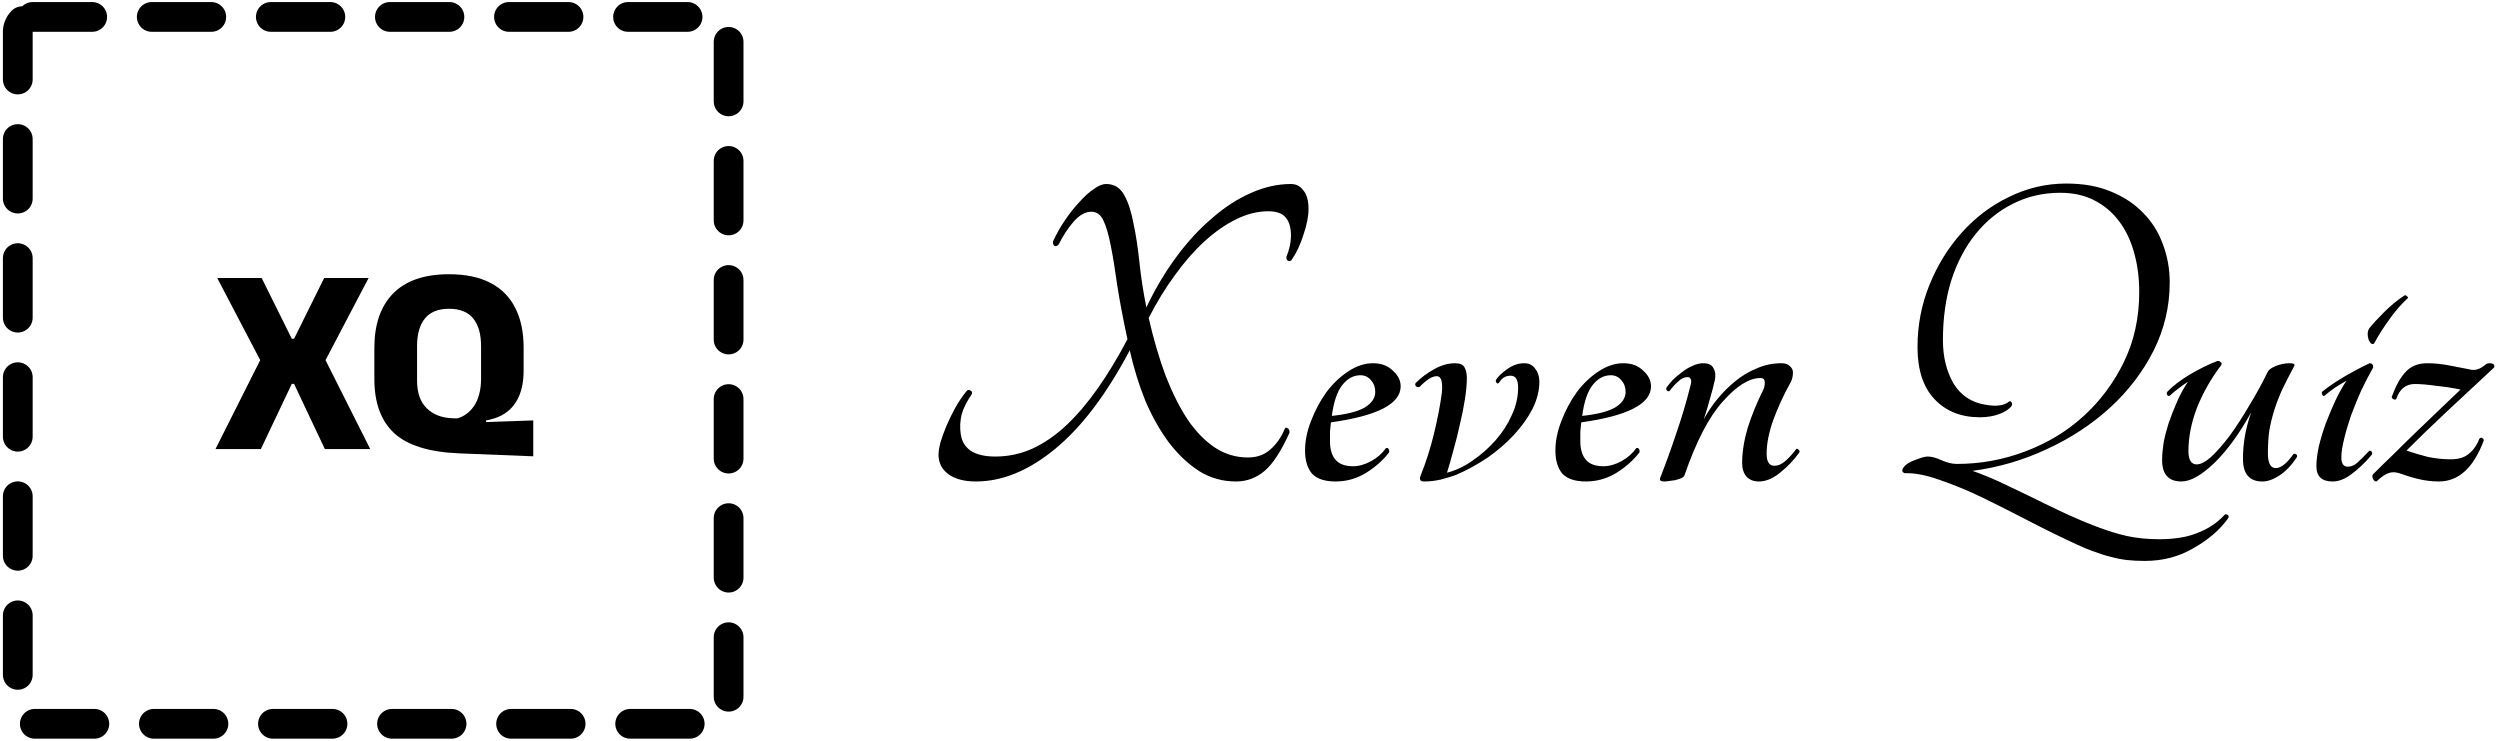
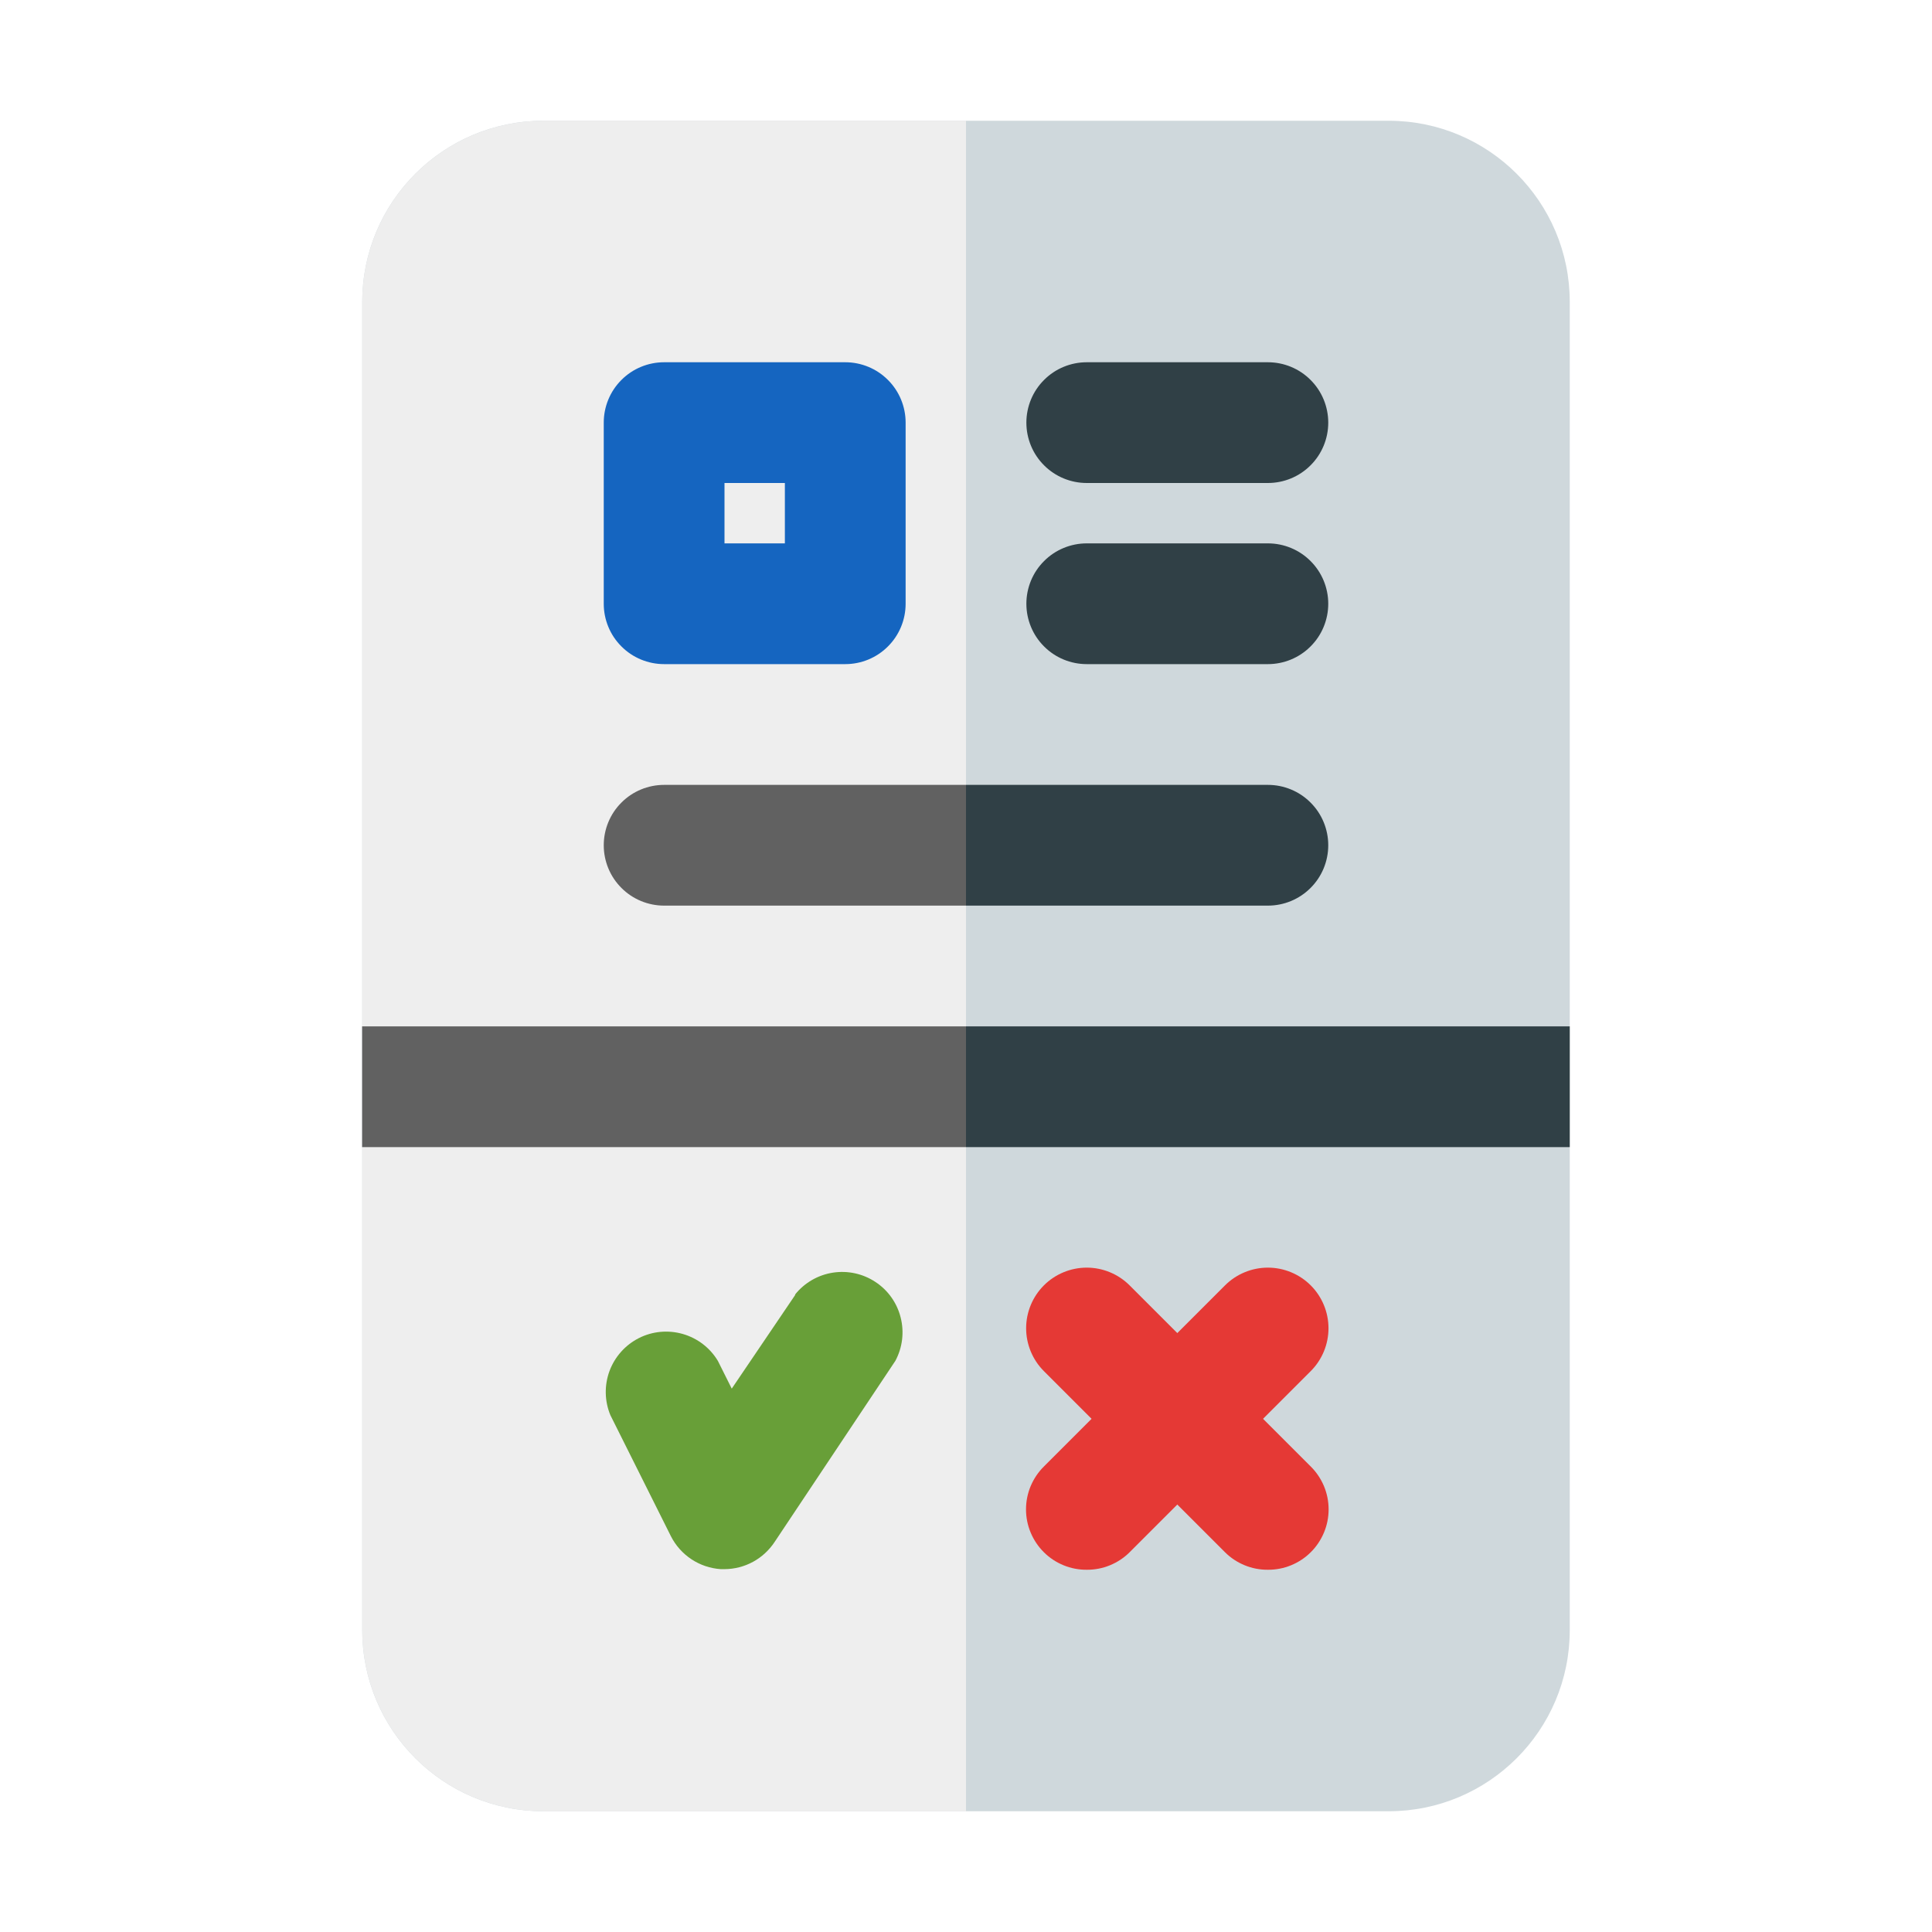
- <svg xmlns="http://www.w3.org/2000/svg" width="270" height="80" viewBox="0 0 270 80" fill="none">
-   <path d="M28.173 48.5H23.271L28.346 38.408V39.362L23.459 30.022H28.26L31.513 36.586H31.759L35.012 30.022H39.812L34.911 39.362V38.408L39.986 48.5H35.084L31.759 41.459H31.513L28.173 48.5ZM57.593 45.406V49.281L49.583 48.963C46.335 48.828 43.998 48.1 42.571 46.779C41.144 45.459 40.431 43.507 40.431 40.924V37.569C40.431 35.034 41.106 33.078 42.455 31.699C43.814 30.311 45.829 29.617 48.499 29.617C50.273 29.617 51.757 29.926 52.952 30.543C54.148 31.159 55.044 32.061 55.642 33.246C56.249 34.422 56.552 35.858 56.552 37.555V40.056C56.552 40.866 56.456 41.584 56.263 42.211C56.08 42.828 55.81 43.358 55.454 43.801C55.107 44.235 54.682 44.587 54.181 44.857C53.68 45.117 53.116 45.3 52.49 45.406V45.58L57.593 45.406ZM48.904 45.175L49.381 45.189C49.757 45.083 50.099 44.914 50.407 44.683C50.716 44.452 50.986 44.163 51.217 43.816C51.449 43.468 51.627 43.054 51.752 42.572C51.887 42.081 51.955 41.526 51.955 40.909V37.382C51.955 36.08 51.67 35.083 51.102 34.389C50.533 33.694 49.665 33.347 48.499 33.347C47.333 33.347 46.465 33.694 45.896 34.389C45.328 35.083 45.043 36.08 45.043 37.382V41.112C45.043 42.413 45.39 43.406 46.084 44.09C46.778 44.775 47.718 45.136 48.904 45.175Z" fill="currentColor" />
-   <rect x="1.921" y="1.828" width="76.769" height="76.343" rx="1.607" stroke="currentColor" stroke-width="3.213" stroke-linecap="round" stroke-dasharray="6.43 6.43" />
-   <path d="M139.424 19.873C139.99 19.873 140.439 20.106 140.771 20.572C141.137 21.004 141.32 21.669 141.32 22.567C141.32 23.365 141.137 24.297 140.771 25.361C140.439 26.425 140.006 27.34 139.474 28.105C139.341 28.204 139.208 28.221 139.075 28.154C138.975 28.055 138.925 27.922 138.925 27.755C139.258 26.957 139.424 26.192 139.424 25.461C139.424 24.596 139.241 23.947 138.876 23.515C138.51 23.049 137.878 22.817 136.98 22.817C135.849 22.817 134.702 23.099 133.538 23.665C132.374 24.23 131.226 25.028 130.096 26.059C128.998 27.057 127.934 28.271 126.903 29.701C125.872 31.098 124.924 32.644 124.059 34.34C124.592 36.668 125.207 38.764 125.905 40.626C126.637 42.488 127.435 44.068 128.3 45.365C129.198 46.662 130.179 47.66 131.243 48.358C132.307 49.057 133.488 49.406 134.785 49.406C135.749 49.406 136.548 49.123 137.179 48.558C137.845 47.992 138.377 47.228 138.776 46.263C138.876 46.163 138.975 46.163 139.075 46.263C139.208 46.33 139.275 46.479 139.275 46.712C138.377 48.708 137.479 50.088 136.581 50.853C135.683 51.617 134.652 52 133.488 52C132.058 52 130.744 51.634 129.547 50.903C128.35 50.138 127.252 49.107 126.254 47.81C125.29 46.513 124.442 45.016 123.71 43.32C123.012 41.59 122.446 39.761 122.014 37.832C119.52 42.555 116.843 46.097 113.982 48.458C111.122 50.819 108.262 52 105.402 52C104.138 52 103.141 51.734 102.409 51.202C101.711 50.67 101.361 49.971 101.361 49.107C101.361 48.774 101.428 48.342 101.561 47.81C101.727 47.244 101.943 46.646 102.209 46.014C102.475 45.382 102.791 44.733 103.157 44.068C103.523 43.403 103.939 42.788 104.404 42.222C104.504 42.089 104.637 42.073 104.803 42.172C104.97 42.239 105.02 42.372 104.953 42.572C104.421 43.337 104.055 44.068 103.856 44.767C103.689 45.465 103.656 46.163 103.756 46.862C103.856 47.627 104.205 48.225 104.803 48.658C105.435 49.09 106.333 49.306 107.497 49.306C108.894 49.306 110.224 49.023 111.488 48.458C112.785 47.859 114.016 47.011 115.18 45.914C116.344 44.816 117.474 43.486 118.572 41.923C119.669 40.36 120.734 38.597 121.765 36.635C121.299 34.473 120.933 32.544 120.667 30.848C120.434 29.152 120.202 27.722 119.969 26.558C119.736 25.361 119.47 24.446 119.171 23.814C118.871 23.183 118.439 22.867 117.874 22.867C117.208 22.867 116.56 23.232 115.928 23.964C115.329 24.663 114.797 25.477 114.332 26.409C114.165 26.575 114.016 26.625 113.883 26.558C113.75 26.458 113.7 26.292 113.733 26.059C114.099 25.261 114.531 24.496 115.03 23.765C115.529 23.033 116.044 22.384 116.577 21.819C117.109 21.22 117.624 20.755 118.123 20.422C118.622 20.056 119.071 19.873 119.47 19.873C120.335 19.873 120.983 20.273 121.415 21.071C121.848 21.836 122.18 22.85 122.413 24.114C122.679 25.344 122.895 26.758 123.062 28.354C123.228 29.95 123.477 31.563 123.81 33.193C124.741 31.231 125.805 29.435 127.003 27.805C128.2 26.176 129.48 24.779 130.844 23.615C132.207 22.418 133.604 21.503 135.034 20.871C136.498 20.206 137.961 19.873 139.424 19.873ZM151.271 41.724C151.271 43.619 148.76 44.916 143.738 45.615C143.705 45.947 143.672 46.28 143.639 46.612C143.639 46.945 143.639 47.294 143.639 47.66C143.639 48.525 143.838 49.19 144.237 49.655C144.636 50.121 145.268 50.354 146.133 50.354C146.765 50.354 147.413 50.171 148.078 49.805C148.744 49.439 149.276 48.974 149.675 48.408C149.808 48.342 149.908 48.375 149.974 48.508C150.041 48.608 150.057 48.724 150.024 48.857C149.359 49.722 148.511 50.47 147.48 51.102C146.482 51.701 145.401 52 144.237 52C143.073 52 142.225 51.717 141.693 51.152C141.194 50.553 140.945 49.722 140.945 48.658C140.945 47.627 141.161 46.562 141.593 45.465C142.026 44.334 142.574 43.303 143.239 42.372C143.938 41.441 144.719 40.693 145.584 40.127C146.482 39.529 147.38 39.229 148.278 39.229C149.176 39.229 149.891 39.495 150.423 40.027C150.988 40.526 151.271 41.092 151.271 41.724ZM146.931 40.526C146.166 40.526 145.501 40.892 144.936 41.624C144.403 42.322 144.038 43.42 143.838 44.916C145.434 44.75 146.615 44.451 147.38 44.018C148.145 43.553 148.527 42.987 148.527 42.322C148.527 41.823 148.378 41.407 148.078 41.075C147.779 40.709 147.397 40.526 146.931 40.526ZM157.223 51.302C156.757 51.468 156.208 51.634 155.576 51.8C154.978 51.934 154.379 52 153.781 52C153.381 52 153.265 51.784 153.431 51.352C153.997 49.955 154.479 48.441 154.878 46.812C155.277 45.149 155.56 43.669 155.726 42.372C155.826 41.208 155.643 40.626 155.177 40.626C154.679 40.626 154.063 41.008 153.332 41.773C153.165 41.84 153.032 41.823 152.933 41.724C152.833 41.624 152.816 41.507 152.883 41.374C153.481 40.776 154.146 40.277 154.878 39.878C155.643 39.445 156.408 39.229 157.173 39.229C157.672 39.229 158.004 39.379 158.171 39.678C158.337 39.977 158.42 40.36 158.42 40.825C158.42 41.457 158.353 42.206 158.22 43.07C158.087 43.935 157.904 44.85 157.672 45.814C157.472 46.745 157.239 47.676 156.973 48.608C156.74 49.506 156.508 50.321 156.275 51.052C157.206 50.819 158.121 50.387 159.019 49.755C159.95 49.123 160.781 48.392 161.513 47.56C162.245 46.729 162.827 45.831 163.259 44.866C163.725 43.869 163.957 42.871 163.957 41.873C163.957 41.008 163.691 40.576 163.159 40.576C162.86 40.576 162.61 40.643 162.411 40.776C162.245 40.875 162.062 41.075 161.862 41.374C161.762 41.441 161.679 41.424 161.613 41.324C161.546 41.225 161.53 41.125 161.563 41.025C161.796 40.659 162.195 40.277 162.76 39.878C163.359 39.445 163.974 39.229 164.606 39.229C165.138 39.229 165.537 39.429 165.803 39.828C166.102 40.194 166.252 40.659 166.252 41.225C166.252 42.189 166.003 43.17 165.504 44.168C165.005 45.132 164.34 46.064 163.508 46.962C162.677 47.859 161.712 48.691 160.615 49.456C159.517 50.188 158.387 50.803 157.223 51.302ZM178.309 41.724C178.309 43.619 175.798 44.916 170.776 45.615C170.743 45.947 170.71 46.28 170.676 46.612C170.676 46.945 170.676 47.294 170.676 47.66C170.676 48.525 170.876 49.19 171.275 49.655C171.674 50.121 172.306 50.354 173.171 50.354C173.803 50.354 174.451 50.171 175.116 49.805C175.781 49.439 176.313 48.974 176.713 48.408C176.846 48.342 176.945 48.375 177.012 48.508C177.078 48.608 177.095 48.724 177.062 48.857C176.397 49.722 175.549 50.47 174.518 51.102C173.52 51.701 172.439 52 171.275 52C170.111 52 169.263 51.717 168.731 51.152C168.232 50.553 167.983 49.722 167.983 48.658C167.983 47.627 168.199 46.562 168.631 45.465C169.063 44.334 169.612 43.303 170.277 42.372C170.976 41.441 171.757 40.693 172.622 40.127C173.52 39.529 174.418 39.229 175.316 39.229C176.214 39.229 176.929 39.495 177.461 40.027C178.026 40.526 178.309 41.092 178.309 41.724ZM173.969 40.526C173.204 40.526 172.539 40.892 171.973 41.624C171.441 42.322 171.075 43.42 170.876 44.916C172.472 44.75 173.653 44.451 174.418 44.018C175.183 43.553 175.565 42.987 175.565 42.322C175.565 41.823 175.416 41.407 175.116 41.075C174.817 40.709 174.434 40.526 173.969 40.526ZM193.988 48.508C194.055 48.441 194.138 48.458 194.238 48.558C194.338 48.624 194.371 48.724 194.338 48.857C193.739 49.689 193.04 50.42 192.242 51.052C191.477 51.684 190.712 52 189.948 52C189.382 52 188.933 51.817 188.601 51.451C188.301 51.085 188.152 50.603 188.152 50.005C188.152 48.841 188.351 47.577 188.75 46.213C189.183 44.85 189.748 43.469 190.446 42.073C190.546 41.84 190.596 41.59 190.596 41.324C190.596 40.992 190.446 40.825 190.147 40.825C188.917 40.825 187.553 41.674 186.056 43.37C184.56 45.033 183.18 47.693 181.916 51.352C181.883 51.451 181.766 51.551 181.567 51.651C181.4 51.717 181.201 51.784 180.968 51.85C180.735 51.884 180.502 51.917 180.27 51.95C180.037 51.983 179.854 52 179.721 52C179.555 52 179.422 51.967 179.322 51.9C179.255 51.834 179.255 51.717 179.322 51.551C179.887 50.121 180.453 48.558 181.018 46.862C181.617 45.132 182.132 43.403 182.564 41.674C182.664 41.341 182.681 41.108 182.614 40.975C182.548 40.809 182.431 40.726 182.265 40.726C181.899 40.726 181.55 40.892 181.217 41.225C180.885 41.524 180.586 41.856 180.32 42.222C180.22 42.289 180.12 42.272 180.02 42.172C179.954 42.073 179.937 41.973 179.97 41.873C180.137 41.64 180.353 41.374 180.619 41.075C180.918 40.776 181.251 40.493 181.617 40.227C181.982 39.928 182.365 39.695 182.764 39.529C183.163 39.329 183.562 39.229 183.961 39.229C184.527 39.229 184.892 39.412 185.059 39.778C185.258 40.111 185.308 40.526 185.208 41.025C185.042 41.757 184.859 42.455 184.66 43.12C184.493 43.752 184.277 44.467 184.011 45.265C184.41 44.534 184.892 43.819 185.458 43.12C186.056 42.389 186.705 41.74 187.403 41.175C188.135 40.576 188.917 40.111 189.748 39.778C190.579 39.412 191.461 39.229 192.392 39.229C192.791 39.229 193.09 39.329 193.29 39.529C193.523 39.728 193.639 39.961 193.639 40.227C193.639 40.693 193.523 41.108 193.29 41.474C192.591 42.738 191.993 44.051 191.494 45.415C191.028 46.745 190.796 47.943 190.796 49.007C190.796 49.871 191.078 50.304 191.644 50.304C192.009 50.304 192.375 50.154 192.741 49.855C193.107 49.556 193.523 49.107 193.988 48.508ZM223.154 19.823C224.984 19.823 226.58 20.106 227.944 20.672C229.34 21.237 230.504 22.002 231.436 22.966C232.4 23.931 233.115 25.062 233.581 26.359C234.079 27.656 234.329 29.036 234.329 30.499C234.329 33.093 233.747 35.554 232.583 37.882C231.419 40.177 229.856 42.222 227.894 44.018C225.931 45.814 223.653 47.311 221.059 48.508C218.498 49.705 215.821 50.487 213.028 50.853C213.892 51.152 214.84 51.534 215.871 52C216.902 52.499 217.983 53.014 219.114 53.547C220.244 54.112 221.408 54.677 222.606 55.243C223.803 55.808 225 56.324 226.198 56.789C227.495 57.288 228.659 57.654 229.69 57.886C230.754 58.119 231.918 58.236 233.182 58.236C234.878 58.236 236.274 58.003 237.372 57.537C238.503 57.105 239.467 56.456 240.265 55.592C240.332 55.525 240.432 55.525 240.565 55.592C240.698 55.658 240.731 55.775 240.664 55.941C239.767 57.205 238.519 58.286 236.923 59.184C235.36 60.115 233.597 60.58 231.635 60.58C230.937 60.58 230.288 60.547 229.69 60.481C229.124 60.414 228.542 60.298 227.944 60.131C227.378 59.998 226.796 59.816 226.198 59.583C225.599 59.383 224.95 59.117 224.252 58.785C222.589 58.02 220.893 57.188 219.164 56.29C217.434 55.392 215.755 54.544 214.125 53.746C212.529 52.981 210.999 52.349 209.536 51.85C208.072 51.318 206.792 51.069 205.694 51.102C205.528 51.035 205.445 50.936 205.445 50.803C205.445 50.636 205.595 50.42 205.894 50.154C206.16 49.955 206.542 49.772 207.041 49.605C207.54 49.406 207.923 49.306 208.189 49.306C208.621 49.306 209.12 49.439 209.685 49.705C210.284 49.971 210.833 50.104 211.331 50.104C213.892 50.104 216.353 49.655 218.715 48.757C221.109 47.859 223.204 46.596 225 44.966C226.829 43.303 228.293 41.341 229.39 39.08C230.488 36.818 231.036 34.307 231.036 31.547C231.036 30.017 230.854 28.604 230.488 27.306C230.122 25.976 229.573 24.829 228.841 23.864C228.11 22.9 227.212 22.151 226.148 21.619C225.117 21.087 223.903 20.821 222.506 20.821C220.644 20.821 218.931 21.22 217.368 22.018C215.838 22.783 214.508 23.864 213.377 25.261C212.246 26.658 211.365 28.337 210.733 30.3C210.134 32.228 209.835 34.374 209.835 36.735C209.835 38.531 210.217 40.094 210.982 41.424C211.78 42.721 212.944 43.486 214.474 43.719C215.638 43.919 216.47 43.802 216.969 43.37C217.068 43.303 217.152 43.32 217.218 43.42C217.318 43.519 217.334 43.652 217.268 43.819C217.002 44.184 216.553 44.484 215.921 44.717C215.289 44.949 214.591 45.066 213.826 45.066C211.797 45.066 210.167 44.417 208.937 43.12C207.706 41.823 207.091 39.944 207.091 37.483C207.091 35.122 207.524 32.877 208.388 30.749C209.253 28.62 210.417 26.741 211.88 25.111C213.344 23.482 215.04 22.201 216.969 21.27C218.931 20.306 220.993 19.823 223.154 19.823ZM235.604 52C234.207 52 233.509 51.235 233.509 49.705C233.509 49.173 233.559 48.558 233.659 47.859C233.792 47.161 233.975 46.446 234.207 45.714C234.473 44.949 234.773 44.184 235.105 43.42C235.438 42.655 235.837 41.923 236.303 41.225C235.937 41.457 235.588 41.707 235.255 41.973C234.922 42.206 234.623 42.455 234.357 42.721C234.257 42.788 234.157 42.771 234.058 42.671C233.991 42.538 233.991 42.422 234.058 42.322C234.623 41.724 235.421 41.108 236.452 40.476C237.516 39.844 238.531 39.346 239.495 38.98C239.662 38.98 239.778 39.03 239.844 39.129C239.944 39.196 239.961 39.296 239.894 39.429C238.83 40.825 237.965 42.339 237.3 43.968C236.668 45.598 236.352 47.178 236.352 48.708C236.352 49.672 236.652 50.154 237.25 50.154C237.683 50.154 238.215 49.871 238.847 49.306C239.479 48.708 240.144 47.943 240.842 47.011C241.541 46.047 242.239 44.966 242.937 43.769C243.669 42.572 244.334 41.358 244.933 40.127C245.033 39.928 245.315 39.728 245.781 39.529C246.28 39.329 246.779 39.229 247.277 39.229C247.776 39.229 247.926 39.362 247.726 39.628C247.261 40.493 246.845 41.308 246.479 42.073C246.147 42.804 245.864 43.536 245.631 44.268C245.398 44.999 245.215 45.748 245.082 46.513C244.983 47.244 244.933 48.059 244.933 48.957C244.933 50.021 245.215 50.553 245.781 50.553C246.346 50.553 246.978 50.054 247.677 49.057C247.776 48.99 247.876 48.99 247.976 49.057C248.076 49.123 248.109 49.223 248.076 49.356C247.51 50.221 246.878 50.886 246.18 51.352C245.515 51.784 244.9 52 244.334 52C242.937 52 242.239 51.185 242.239 49.556C242.239 47.859 242.538 46.18 243.137 44.517C241.873 46.812 240.543 48.641 239.146 50.005C237.749 51.335 236.569 52 235.604 52ZM256.408 37.084C256.308 37.184 256.192 37.184 256.059 37.084C255.959 36.984 255.876 36.851 255.81 36.685C255.743 36.486 255.71 36.286 255.71 36.086C255.71 35.854 255.76 35.654 255.859 35.488C256.225 35.022 256.757 34.44 257.456 33.742C258.187 33.01 258.936 32.395 259.701 31.896C259.767 31.863 259.85 31.896 259.95 31.996C260.05 32.062 260.083 32.129 260.05 32.195C259.351 32.827 258.686 33.592 258.054 34.49C257.423 35.355 256.874 36.219 256.408 37.084ZM251.07 42.721C250.971 42.788 250.887 42.771 250.821 42.671C250.754 42.538 250.738 42.422 250.771 42.322C252.002 41.324 253.714 40.293 255.909 39.229C256.175 39.229 256.308 39.379 256.308 39.678C255.876 40.443 255.444 41.275 255.011 42.172C254.612 43.07 254.246 43.968 253.914 44.866C253.615 45.731 253.365 46.579 253.166 47.41C252.966 48.209 252.866 48.874 252.866 49.406C252.866 50.071 253.099 50.404 253.565 50.404C253.93 50.404 254.28 50.254 254.612 49.955C254.978 49.622 255.394 49.206 255.859 48.708C255.926 48.641 256.009 48.658 256.109 48.757C256.209 48.824 256.225 48.94 256.159 49.107C255.427 49.971 254.695 50.67 253.964 51.202C253.265 51.734 252.584 52 251.918 52C250.754 52 250.172 51.451 250.172 50.354C250.172 49.755 250.256 49.057 250.422 48.259C250.621 47.427 250.871 46.596 251.17 45.764C251.503 44.9 251.852 44.068 252.218 43.27C252.617 42.438 253.016 41.724 253.415 41.125C253.049 41.324 252.633 41.574 252.168 41.873C251.736 42.172 251.37 42.455 251.07 42.721ZM259.901 48.658C260.666 48.924 261.447 49.157 262.246 49.356C263.077 49.522 263.892 49.605 264.69 49.605C265.521 49.605 266.17 49.406 266.636 49.007C267.134 48.608 267.517 48.059 267.783 47.361C267.883 47.261 267.982 47.244 268.082 47.311C268.215 47.377 268.265 47.477 268.232 47.61C267.134 50.537 265.521 52 263.393 52C262.695 52 261.98 51.917 261.248 51.751C260.549 51.584 259.834 51.368 259.103 51.102C258.67 50.969 258.288 50.969 257.955 51.102C257.623 51.202 257.19 51.501 256.658 52C256.492 52 256.376 51.917 256.309 51.751C256.209 51.584 256.193 51.418 256.259 51.252C256.991 50.52 257.772 49.755 258.604 48.957C259.435 48.126 260.267 47.311 261.098 46.513C261.93 45.714 262.744 44.933 263.543 44.168C264.341 43.403 265.072 42.705 265.738 42.073C264.973 41.906 264.108 41.773 263.144 41.674C262.212 41.541 261.431 41.474 260.799 41.474C259.834 41.474 259.169 42.006 258.803 43.07C258.737 43.17 258.637 43.187 258.504 43.12C258.371 43.054 258.305 42.971 258.305 42.871C258.737 41.674 259.236 40.776 259.801 40.177C260.367 39.545 261.148 39.229 262.146 39.229C262.911 39.229 263.726 39.312 264.59 39.479C265.488 39.645 266.17 39.778 266.636 39.878C267.001 39.977 267.317 39.977 267.583 39.878C267.883 39.778 268.165 39.612 268.431 39.379C268.531 39.279 268.681 39.229 268.88 39.229C269.28 39.229 269.446 39.379 269.379 39.678C267.55 41.374 265.854 42.954 264.291 44.417C262.761 45.847 261.298 47.261 259.901 48.658Z" fill="currentColor" />
+ <svg xmlns="http://www.w3.org/2000/svg" width="80" height="80" viewBox="0 0 32 32" fill="none">
+   <path d="M23 2H9C7.343 2 6 3.343 6 5V27C6 28.657 7.343 30 9 30H23C24.657 30 26 28.657 26 27V5C26 3.343 24.657 2 23 2Z" fill="#CFD8DC" />
+   <path d="M21 26C20.868 26.001 20.738 25.976 20.616 25.926C20.494 25.876 20.383 25.803 20.29 25.71L17.29 22.71C17.102 22.522 16.996 22.266 16.996 22C16.996 21.734 17.102 21.478 17.29 21.29C17.478 21.102 17.734 20.996 18 20.996C18.266 20.996 18.522 21.102 18.71 21.29L21.71 24.29C21.804 24.383 21.878 24.494 21.929 24.615C21.98 24.737 22.006 24.868 22.006 25C22.006 25.132 21.98 25.263 21.929 25.384C21.878 25.506 21.804 25.617 21.71 25.71C21.617 25.803 21.506 25.876 21.384 25.926C21.262 25.976 21.132 26.001 21 26Z" fill="#E53935" />
+   <path d="M18 26C17.868 26.001 17.738 25.976 17.616 25.926C17.494 25.876 17.383 25.803 17.29 25.71C17.196 25.617 17.122 25.506 17.071 25.384C17.02 25.263 16.994 25.132 16.994 25C16.994 24.868 17.02 24.737 17.071 24.615C17.122 24.494 17.196 24.383 17.29 24.29L20.29 21.29C20.478 21.102 20.734 20.996 21 20.996C21.266 20.996 21.522 21.102 21.71 21.29C21.898 21.478 22.004 21.734 22.004 22C22.004 22.266 21.898 22.522 21.71 22.71L18.71 25.71C18.617 25.803 18.506 25.876 18.384 25.926C18.262 25.976 18.132 26.001 18 26Z" fill="#E53935" />
+   <path d="M12 26H11.94C11.766 25.989 11.597 25.932 11.452 25.836C11.306 25.739 11.188 25.606 11.11 25.45L10.11 23.45C10.013 23.217 10.008 22.956 10.095 22.719C10.183 22.482 10.357 22.287 10.582 22.173C10.807 22.059 11.067 22.035 11.31 22.105C11.553 22.174 11.76 22.334 11.89 22.55L12.12 23.01L13.17 21.45C13.326 21.256 13.549 21.127 13.796 21.089C14.042 21.051 14.293 21.106 14.501 21.244C14.709 21.381 14.858 21.591 14.918 21.833C14.979 22.075 14.948 22.33 14.83 22.55L12.83 25.55C12.739 25.688 12.616 25.801 12.472 25.879C12.327 25.958 12.165 25.999 12 26Z" fill="#689F38" />
+   <path d="M26 17H6V19H26V17Z" fill="#304046" />
+   <path d="M14 11H11C10.735 11 10.48 10.895 10.293 10.707C10.105 10.52 10 10.265 10 10V7C10 6.735 10.105 6.48 10.293 6.293C10.48 6.105 10.735 6 11 6H14C14.265 6 14.52 6.105 14.707 6.293C14.895 6.48 15 6.735 15 7V10C15 10.265 14.895 10.52 14.707 10.707C14.52 10.895 14.265 11 14 11ZM12 9H13V8H12V9Z" fill="#1565C0" />
+   <path d="M21 15H11C10.735 15 10.48 14.895 10.293 14.707C10.105 14.52 10 14.265 10 14C10 13.735 10.105 13.48 10.293 13.293C10.48 13.105 10.735 13 11 13H21C21.265 13 21.52 13.105 21.707 13.293C21.895 13.48 22 13.735 22 14C22 14.265 21.895 14.52 21.707 14.707C21.52 14.895 21.265 15 21 15Z" fill="#304046" />
+   <path d="M21 8H18C17.735 8 17.48 7.895 17.293 7.707C17.105 7.52 17 7.265 17 7C17 6.735 17.105 6.48 17.293 6.293C17.48 6.105 17.735 6 18 6H21C21.265 6 21.52 6.105 21.707 6.293C21.895 6.48 22 6.735 22 7C22 7.265 21.895 7.52 21.707 7.707C21.52 7.895 21.265 8 21 8Z" fill="#304046" />
+   <path d="M21 11H18C17.735 11 17.48 10.895 17.293 10.707C17.105 10.52 17 10.265 17 10C17 9.735 17.105 9.48 17.293 9.293C17.48 9.105 17.735 9 18 9H21C21.265 9 21.52 9.105 21.707 9.293C21.895 9.48 22 9.735 22 10C22 10.265 21.895 10.52 21.707 10.707C21.52 10.895 21.265 11 21 11Z" fill="#304046" />
+   <path d="M9 2C8.204 2 7.441 2.316 6.879 2.879C6.316 3.441 6 4.204 6 5V27C6 27.796 6.316 28.559 6.879 29.121C7.441 29.684 8.204 30 9 30H16V2H9Z" fill="#EEEEEE" />
+   <path d="M13.17 21.45L12.12 23L11.89 22.54C11.76 22.324 11.553 22.165 11.31 22.095C11.067 22.025 10.807 22.049 10.582 22.163C10.357 22.277 10.183 22.472 10.095 22.709C10.008 22.946 10.013 23.207 10.11 23.44L11.11 25.44C11.188 25.596 11.306 25.729 11.452 25.826C11.597 25.922 11.766 25.979 11.94 25.99H12C12.165 25.989 12.327 25.948 12.472 25.869C12.616 25.791 12.739 25.677 12.83 25.54L14.83 22.54C14.948 22.32 14.979 22.065 14.918 21.823C14.858 21.581 14.709 21.371 14.501 21.234C14.293 21.096 14.042 21.041 13.796 21.079C13.549 21.117 13.326 21.246 13.17 21.44V21.45Z" fill="#689F38" />
+   <path d="M16 17H6V19H16V17Z" fill="#616161" />
+   <path d="M14 11H11C10.735 11 10.48 10.895 10.293 10.707C10.105 10.52 10 10.265 10 10V7C10 6.735 10.105 6.48 10.293 6.293C10.48 6.105 10.735 6 11 6H14C14.265 6 14.52 6.105 14.707 6.293C14.895 6.48 15 6.735 15 7V10C15 10.265 14.895 10.52 14.707 10.707C14.52 10.895 14.265 11 14 11ZM12 9H13V8H12V9Z" fill="#1565C0" />
+   <path d="M11 13C10.735 13 10.48 13.105 10.293 13.293C10.105 13.48 10 13.735 10 14C10 14.265 10.105 14.52 10.293 14.707C10.48 14.895 10.735 15 11 15H16V13H11Z" fill="#616161" />
</svg>
